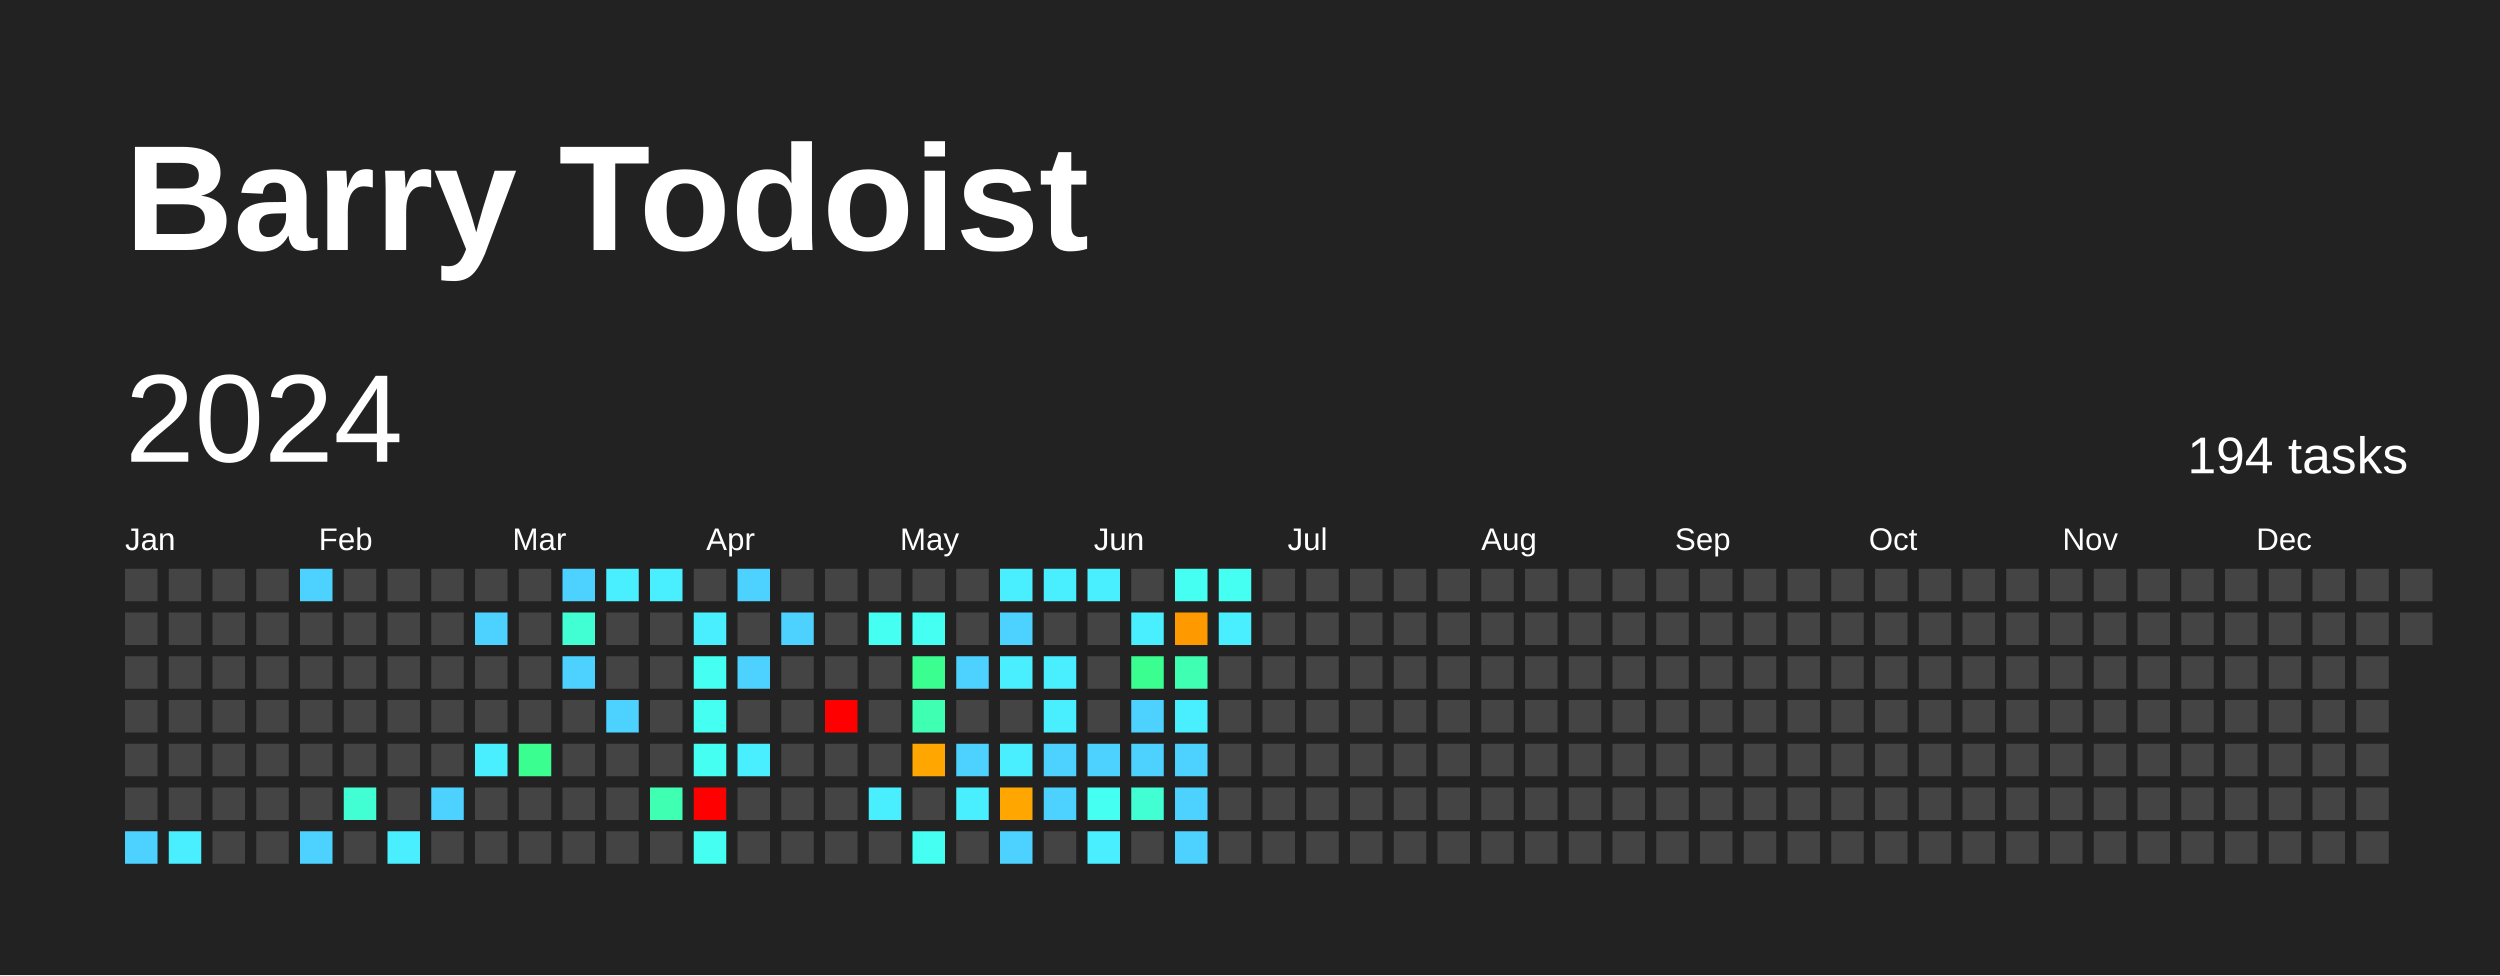
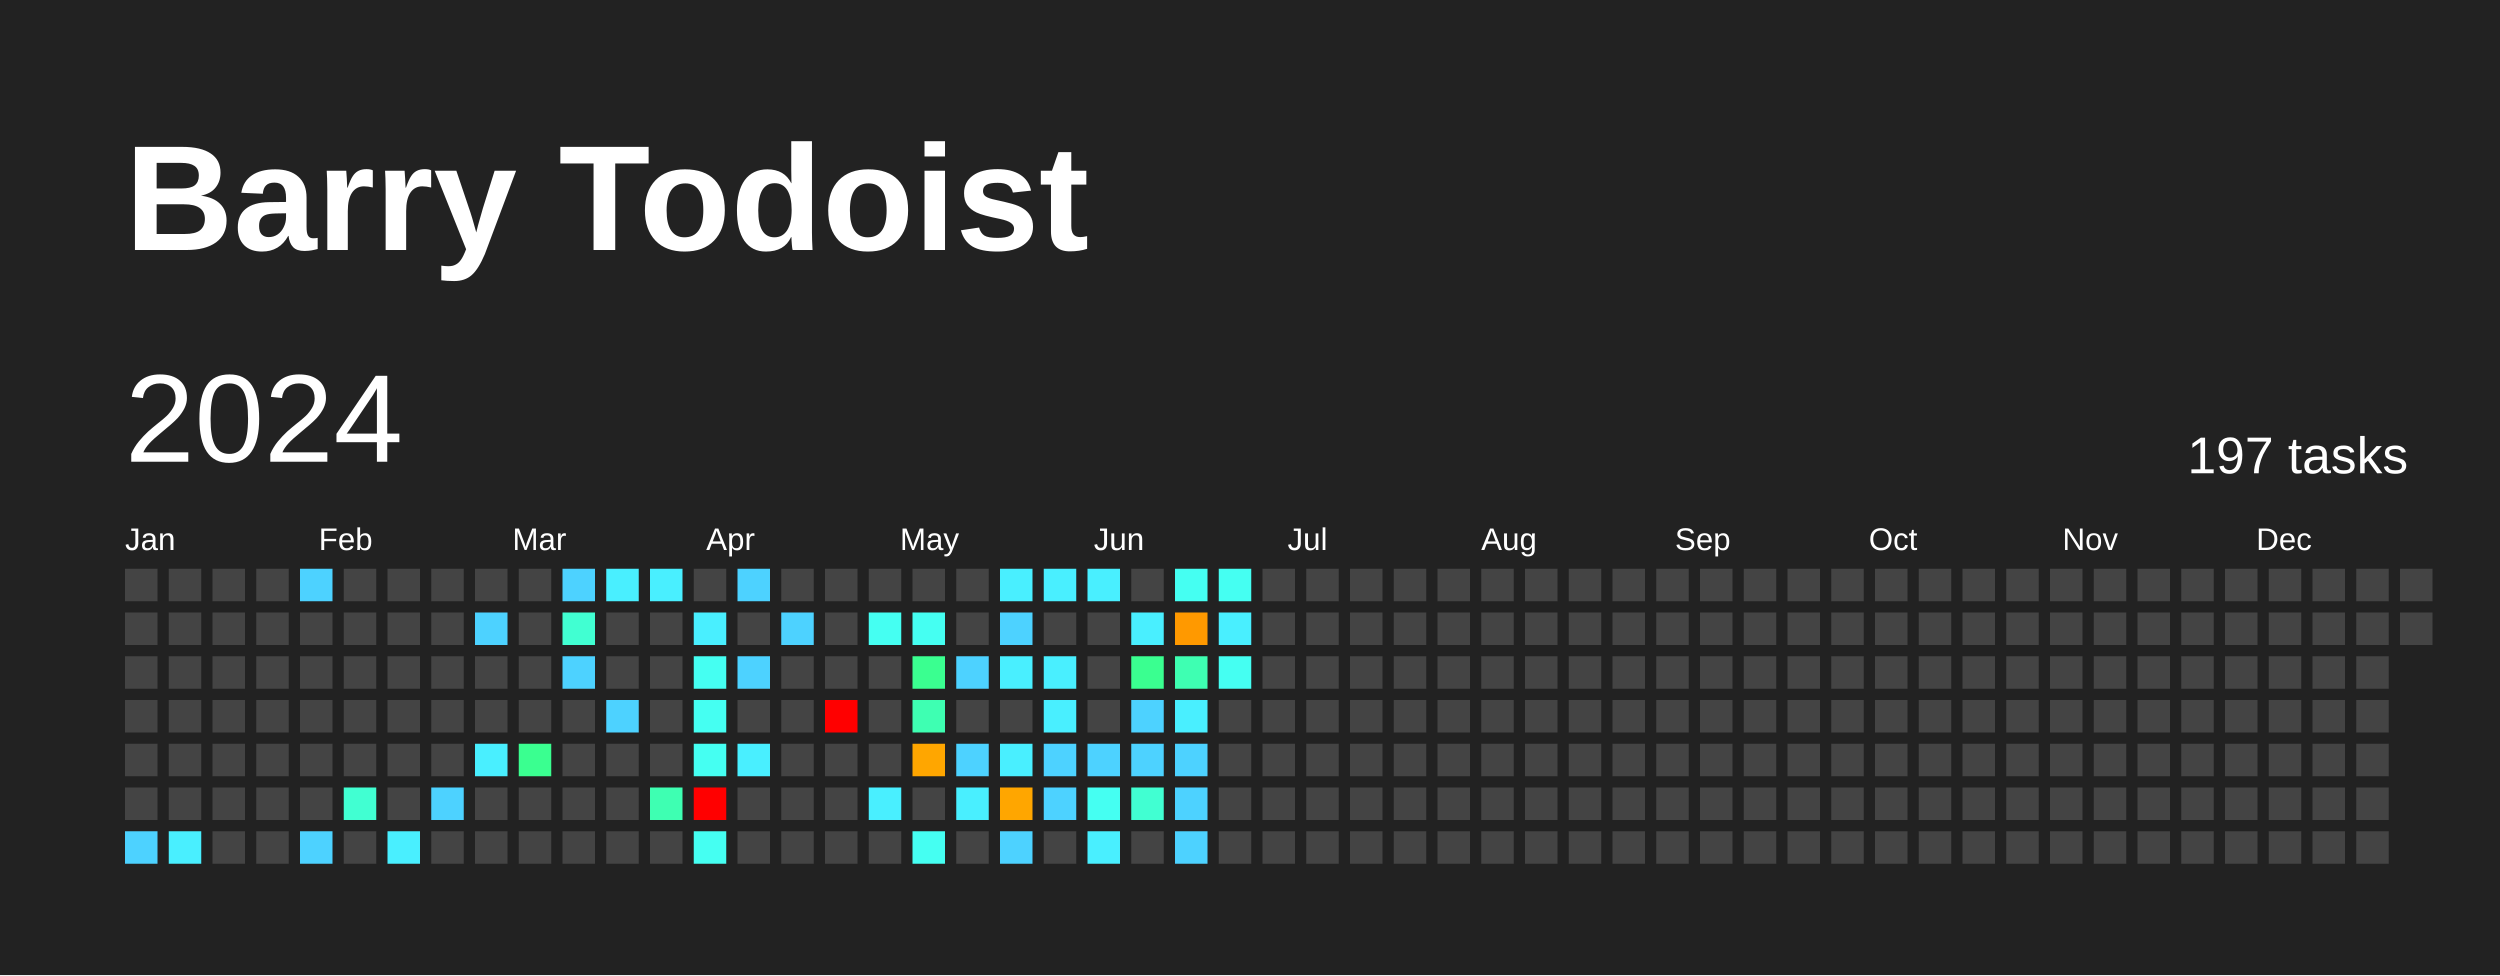
<svg xmlns="http://www.w3.org/2000/svg" baseProfile="full" height="78mm" version="1.1" viewBox="0,0,200,78" width="200mm">
  <defs />
  <rect fill="#222222" height="78" width="200" x="0" y="0" />
  <text fill="#FFFFFF" style="font-size:12px; font-family:Arial; font-weight:bold;" x="10" y="20">Barry Todoist</text>
  <text dominant-baseline="hanging" fill="#FFFFFF" style="font-size:10.0px; font-family:Arial;" x="10" y="30">2024</text>
-   <text dominant-baseline="hanging" fill="#FFFFFF" style="font-size:4.125px; font-family:Arial;" x="175" y="35">194 tasks</text>
+   <text dominant-baseline="hanging" fill="#FFFFFF" style="font-size:4.125px; font-family:Arial;" x="175" y="35">197 tasks</text>
  <text fill="#FFFFFF" style="font-size:2.5px; font-family:Arial" x="10.0" y="44">Jan</text>
  <text fill="#FFFFFF" style="font-size:2.5px; font-family:Arial" x="25.5" y="44">Feb</text>
  <text fill="#FFFFFF" style="font-size:2.5px; font-family:Arial" x="41.0" y="44">Mar</text>
  <text fill="#FFFFFF" style="font-size:2.5px; font-family:Arial" x="56.5" y="44">Apr</text>
  <text fill="#FFFFFF" style="font-size:2.5px; font-family:Arial" x="72.0" y="44">May</text>
  <text fill="#FFFFFF" style="font-size:2.5px; font-family:Arial" x="87.5" y="44">Jun</text>
  <text fill="#FFFFFF" style="font-size:2.5px; font-family:Arial" x="103.0" y="44">Jul</text>
  <text fill="#FFFFFF" style="font-size:2.5px; font-family:Arial" x="118.5" y="44">Aug</text>
  <text fill="#FFFFFF" style="font-size:2.5px; font-family:Arial" x="134.0" y="44">Sep</text>
  <text fill="#FFFFFF" style="font-size:2.5px; font-family:Arial" x="149.5" y="44">Oct</text>
  <text fill="#FFFFFF" style="font-size:2.5px; font-family:Arial" x="165.0" y="44">Nov</text>
  <text fill="#FFFFFF" style="font-size:2.5px; font-family:Arial" x="180.5" y="44">Dec</text>
  <rect fill="#444444" height="2.6" width="2.6" x="10.0" y="45.5" />
  <rect fill="#444444" height="2.6" width="2.6" x="10.0" y="49.0" />
  <rect fill="#444444" height="2.6" width="2.6" x="10.0" y="52.5" />
  <rect fill="#444444" height="2.6" width="2.6" x="10.0" y="56.0" />
  <rect fill="#444444" height="2.6" width="2.6" x="10.0" y="59.5" />
  <rect fill="#444444" height="2.6" width="2.6" x="10.0" y="63.0" />
  <rect fill="#4dd2ff" height="2.6" width="2.6" x="10.0" y="66.5" />
  <rect fill="#444444" height="2.6" width="2.6" x="13.5" y="45.5" />
  <rect fill="#444444" height="2.6" width="2.6" x="13.5" y="49.0" />
  <rect fill="#444444" height="2.6" width="2.6" x="13.5" y="52.5" />
  <rect fill="#444444" height="2.6" width="2.6" x="13.5" y="56.0" />
  <rect fill="#444444" height="2.6" width="2.6" x="13.5" y="59.5" />
  <rect fill="#444444" height="2.6" width="2.6" x="13.5" y="63.0" />
  <rect fill="#49efff" height="2.6" width="2.6" x="13.5" y="66.5" />
  <rect fill="#444444" height="2.6" width="2.6" x="17.0" y="45.5" />
  <rect fill="#444444" height="2.6" width="2.6" x="17.0" y="49.0" />
  <rect fill="#444444" height="2.6" width="2.6" x="17.0" y="52.5" />
  <rect fill="#444444" height="2.6" width="2.6" x="17.0" y="56.0" />
  <rect fill="#444444" height="2.6" width="2.6" x="17.0" y="59.5" />
  <rect fill="#444444" height="2.6" width="2.6" x="17.0" y="63.0" />
  <rect fill="#444444" height="2.6" width="2.6" x="17.0" y="66.5" />
  <rect fill="#444444" height="2.6" width="2.6" x="20.5" y="45.5" />
  <rect fill="#444444" height="2.6" width="2.6" x="20.5" y="49.0" />
  <rect fill="#444444" height="2.6" width="2.6" x="20.5" y="52.5" />
  <rect fill="#444444" height="2.6" width="2.6" x="20.5" y="56.0" />
  <rect fill="#444444" height="2.6" width="2.6" x="20.5" y="59.5" />
  <rect fill="#444444" height="2.6" width="2.6" x="20.5" y="63.0" />
  <rect fill="#444444" height="2.6" width="2.6" x="20.5" y="66.5" />
  <rect fill="#4dd2ff" height="2.6" width="2.6" x="24.0" y="45.5" />
  <rect fill="#444444" height="2.6" width="2.6" x="24.0" y="49.0" />
  <rect fill="#444444" height="2.6" width="2.6" x="24.0" y="52.5" />
  <rect fill="#444444" height="2.6" width="2.6" x="24.0" y="56.0" />
  <rect fill="#444444" height="2.6" width="2.6" x="24.0" y="59.5" />
  <rect fill="#444444" height="2.6" width="2.6" x="24.0" y="63.0" />
  <rect fill="#4dd2ff" height="2.6" width="2.6" x="24.0" y="66.5" />
  <rect fill="#444444" height="2.6" width="2.6" x="27.5" y="45.5" />
  <rect fill="#444444" height="2.6" width="2.6" x="27.5" y="49.0" />
  <rect fill="#444444" height="2.6" width="2.6" x="27.5" y="52.5" />
  <rect fill="#444444" height="2.6" width="2.6" x="27.5" y="56.0" />
  <rect fill="#444444" height="2.6" width="2.6" x="27.5" y="59.5" />
  <rect fill="#41ffd2" height="2.6" width="2.6" x="27.5" y="63.0" />
  <rect fill="#444444" height="2.6" width="2.6" x="27.5" y="66.5" />
  <rect fill="#444444" height="2.6" width="2.6" x="31.0" y="45.5" />
  <rect fill="#444444" height="2.6" width="2.6" x="31.0" y="49.0" />
  <rect fill="#444444" height="2.6" width="2.6" x="31.0" y="52.5" />
  <rect fill="#444444" height="2.6" width="2.6" x="31.0" y="56.0" />
  <rect fill="#444444" height="2.6" width="2.6" x="31.0" y="59.5" />
  <rect fill="#444444" height="2.6" width="2.6" x="31.0" y="63.0" />
  <rect fill="#49efff" height="2.6" width="2.6" x="31.0" y="66.5" />
  <rect fill="#444444" height="2.6" width="2.6" x="34.5" y="45.5" />
  <rect fill="#444444" height="2.6" width="2.6" x="34.5" y="49.0" />
  <rect fill="#444444" height="2.6" width="2.6" x="34.5" y="52.5" />
  <rect fill="#444444" height="2.6" width="2.6" x="34.5" y="56.0" />
  <rect fill="#444444" height="2.6" width="2.6" x="34.5" y="59.5" />
  <rect fill="#4dd2ff" height="2.6" width="2.6" x="34.5" y="63.0" />
  <rect fill="#444444" height="2.6" width="2.6" x="34.5" y="66.5" />
  <rect fill="#444444" height="2.6" width="2.6" x="38.0" y="45.5" />
  <rect fill="#4dd2ff" height="2.6" width="2.6" x="38.0" y="49.0" />
  <rect fill="#444444" height="2.6" width="2.6" x="38.0" y="52.5" />
  <rect fill="#444444" height="2.6" width="2.6" x="38.0" y="56.0" />
  <rect fill="#49efff" height="2.6" width="2.6" x="38.0" y="59.5" />
  <rect fill="#444444" height="2.6" width="2.6" x="38.0" y="63.0" />
  <rect fill="#444444" height="2.6" width="2.6" x="38.0" y="66.5" />
  <rect fill="#444444" height="2.6" width="2.6" x="41.5" y="45.5" />
  <rect fill="#444444" height="2.6" width="2.6" x="41.5" y="49.0" />
  <rect fill="#444444" height="2.6" width="2.6" x="41.5" y="52.5" />
  <rect fill="#444444" height="2.6" width="2.6" x="41.5" y="56.0" />
  <rect fill="#3aff90" height="2.6" width="2.6" x="41.5" y="59.5" />
  <rect fill="#444444" height="2.6" width="2.6" x="41.5" y="63.0" />
  <rect fill="#444444" height="2.6" width="2.6" x="41.5" y="66.5" />
  <rect fill="#4dd2ff" height="2.6" width="2.6" x="45.0" y="45.5" />
  <rect fill="#41ffd2" height="2.6" width="2.6" x="45.0" y="49.0" />
  <rect fill="#4dd2ff" height="2.6" width="2.6" x="45.0" y="52.5" />
  <rect fill="#444444" height="2.6" width="2.6" x="45.0" y="56.0" />
  <rect fill="#444444" height="2.6" width="2.6" x="45.0" y="59.5" />
  <rect fill="#444444" height="2.6" width="2.6" x="45.0" y="63.0" />
  <rect fill="#444444" height="2.6" width="2.6" x="45.0" y="66.5" />
  <rect fill="#49efff" height="2.6" width="2.6" x="48.5" y="45.5" />
  <rect fill="#444444" height="2.6" width="2.6" x="48.5" y="49.0" />
  <rect fill="#444444" height="2.6" width="2.6" x="48.5" y="52.5" />
  <rect fill="#4dd2ff" height="2.6" width="2.6" x="48.5" y="56.0" />
  <rect fill="#444444" height="2.6" width="2.6" x="48.5" y="59.5" />
  <rect fill="#444444" height="2.6" width="2.6" x="48.5" y="63.0" />
  <rect fill="#444444" height="2.6" width="2.6" x="48.5" y="66.5" />
  <rect fill="#49efff" height="2.6" width="2.6" x="52.0" y="45.5" />
  <rect fill="#444444" height="2.6" width="2.6" x="52.0" y="49.0" />
  <rect fill="#444444" height="2.6" width="2.6" x="52.0" y="52.5" />
  <rect fill="#444444" height="2.6" width="2.6" x="52.0" y="56.0" />
  <rect fill="#444444" height="2.6" width="2.6" x="52.0" y="59.5" />
  <rect fill="#3effb2" height="2.6" width="2.6" x="52.0" y="63.0" />
  <rect fill="#444444" height="2.6" width="2.6" x="52.0" y="66.5" />
  <rect fill="#444444" height="2.6" width="2.6" x="55.5" y="45.5" />
  <rect fill="#49efff" height="2.6" width="2.6" x="55.5" y="49.0" />
  <rect fill="#45fff2" height="2.6" width="2.6" x="55.5" y="52.5" />
  <rect fill="#45fff2" height="2.6" width="2.6" x="55.5" y="56.0" />
  <rect fill="#45fff2" height="2.6" width="2.6" x="55.5" y="59.5" />
  <rect fill="red" height="2.6" width="2.6" x="55.5" y="63.0" />
  <rect fill="#45fff2" height="2.6" width="2.6" x="55.5" y="66.5" />
  <rect fill="#4dd2ff" height="2.6" width="2.6" x="59.0" y="45.5" />
  <rect fill="#444444" height="2.6" width="2.6" x="59.0" y="49.0" />
  <rect fill="#4dd2ff" height="2.6" width="2.6" x="59.0" y="52.5" />
  <rect fill="#444444" height="2.6" width="2.6" x="59.0" y="56.0" />
  <rect fill="#49efff" height="2.6" width="2.6" x="59.0" y="59.5" />
  <rect fill="#444444" height="2.6" width="2.6" x="59.0" y="63.0" />
  <rect fill="#444444" height="2.6" width="2.6" x="59.0" y="66.5" />
  <rect fill="#444444" height="2.6" width="2.6" x="62.5" y="45.5" />
  <rect fill="#4dd2ff" height="2.6" width="2.6" x="62.5" y="49.0" />
  <rect fill="#444444" height="2.6" width="2.6" x="62.5" y="52.5" />
  <rect fill="#444444" height="2.6" width="2.6" x="62.5" y="56.0" />
  <rect fill="#444444" height="2.6" width="2.6" x="62.5" y="59.5" />
  <rect fill="#444444" height="2.6" width="2.6" x="62.5" y="63.0" />
  <rect fill="#444444" height="2.6" width="2.6" x="62.5" y="66.5" />
  <rect fill="#444444" height="2.6" width="2.6" x="66.0" y="45.5" />
  <rect fill="#444444" height="2.6" width="2.6" x="66.0" y="49.0" />
  <rect fill="#444444" height="2.6" width="2.6" x="66.0" y="52.5" />
  <rect fill="red" height="2.6" width="2.6" x="66.0" y="56.0" />
  <rect fill="#444444" height="2.6" width="2.6" x="66.0" y="59.5" />
  <rect fill="#444444" height="2.6" width="2.6" x="66.0" y="63.0" />
  <rect fill="#444444" height="2.6" width="2.6" x="66.0" y="66.5" />
  <rect fill="#444444" height="2.6" width="2.6" x="69.5" y="45.5" />
  <rect fill="#45fff2" height="2.6" width="2.6" x="69.5" y="49.0" />
  <rect fill="#444444" height="2.6" width="2.6" x="69.5" y="52.5" />
  <rect fill="#444444" height="2.6" width="2.6" x="69.5" y="56.0" />
  <rect fill="#444444" height="2.6" width="2.6" x="69.5" y="59.5" />
  <rect fill="#49efff" height="2.6" width="2.6" x="69.5" y="63.0" />
  <rect fill="#444444" height="2.6" width="2.6" x="69.5" y="66.5" />
  <rect fill="#444444" height="2.6" width="2.6" x="73.0" y="45.5" />
  <rect fill="#45fff2" height="2.6" width="2.6" x="73.0" y="49.0" />
  <rect fill="#3aff90" height="2.6" width="2.6" x="73.0" y="52.5" />
  <rect fill="#3effb2" height="2.6" width="2.6" x="73.0" y="56.0" />
  <rect fill="#ffa600" height="2.6" width="2.6" x="73.0" y="59.5" />
  <rect fill="#444444" height="2.6" width="2.6" x="73.0" y="63.0" />
  <rect fill="#45fff2" height="2.6" width="2.6" x="73.0" y="66.5" />
  <rect fill="#444444" height="2.6" width="2.6" x="76.5" y="45.5" />
  <rect fill="#444444" height="2.6" width="2.6" x="76.5" y="49.0" />
  <rect fill="#4dd2ff" height="2.6" width="2.6" x="76.5" y="52.5" />
  <rect fill="#444444" height="2.6" width="2.6" x="76.5" y="56.0" />
  <rect fill="#4dd2ff" height="2.6" width="2.6" x="76.5" y="59.5" />
  <rect fill="#49efff" height="2.6" width="2.6" x="76.5" y="63.0" />
  <rect fill="#444444" height="2.6" width="2.6" x="76.5" y="66.5" />
  <rect fill="#49efff" height="2.6" width="2.6" x="80.0" y="45.5" />
  <rect fill="#4dd2ff" height="2.6" width="2.6" x="80.0" y="49.0" />
  <rect fill="#49efff" height="2.6" width="2.6" x="80.0" y="52.5" />
  <rect fill="#444444" height="2.6" width="2.6" x="80.0" y="56.0" />
  <rect fill="#49efff" height="2.6" width="2.6" x="80.0" y="59.5" />
  <rect fill="#ffa600" height="2.6" width="2.6" x="80.0" y="63.0" />
  <rect fill="#4dd2ff" height="2.6" width="2.6" x="80.0" y="66.5" />
  <rect fill="#49efff" height="2.6" width="2.6" x="83.5" y="45.5" />
  <rect fill="#444444" height="2.6" width="2.6" x="83.5" y="49.0" />
  <rect fill="#49efff" height="2.6" width="2.6" x="83.5" y="52.5" />
  <rect fill="#49efff" height="2.6" width="2.6" x="83.5" y="56.0" />
  <rect fill="#4dd2ff" height="2.6" width="2.6" x="83.5" y="59.5" />
  <rect fill="#4dd2ff" height="2.6" width="2.6" x="83.5" y="63.0" />
  <rect fill="#444444" height="2.6" width="2.6" x="83.5" y="66.5" />
  <rect fill="#49efff" height="2.6" width="2.6" x="87.0" y="45.5" />
  <rect fill="#444444" height="2.6" width="2.6" x="87.0" y="49.0" />
  <rect fill="#444444" height="2.6" width="2.6" x="87.0" y="52.5" />
  <rect fill="#444444" height="2.6" width="2.6" x="87.0" y="56.0" />
  <rect fill="#4dd2ff" height="2.6" width="2.6" x="87.0" y="59.5" />
  <rect fill="#45fff2" height="2.6" width="2.6" x="87.0" y="63.0" />
  <rect fill="#49efff" height="2.6" width="2.6" x="87.0" y="66.5" />
  <rect fill="#444444" height="2.6" width="2.6" x="90.5" y="45.5" />
  <rect fill="#49efff" height="2.6" width="2.6" x="90.5" y="49.0" />
  <rect fill="#3aff90" height="2.6" width="2.6" x="90.5" y="52.5" />
  <rect fill="#4dd2ff" height="2.6" width="2.6" x="90.5" y="56.0" />
  <rect fill="#4dd2ff" height="2.6" width="2.6" x="90.5" y="59.5" />
  <rect fill="#41ffd2" height="2.6" width="2.6" x="90.5" y="63.0" />
  <rect fill="#444444" height="2.6" width="2.6" x="90.5" y="66.5" />
  <rect fill="#45fff2" height="2.6" width="2.6" x="94.0" y="45.5" />
  <rect fill="#ff9900" height="2.6" width="2.6" x="94.0" y="49.0" />
  <rect fill="#3effb2" height="2.6" width="2.6" x="94.0" y="52.5" />
  <rect fill="#49efff" height="2.6" width="2.6" x="94.0" y="56.0" />
  <rect fill="#4dd2ff" height="2.6" width="2.6" x="94.0" y="59.5" />
  <rect fill="#4dd2ff" height="2.6" width="2.6" x="94.0" y="63.0" />
  <rect fill="#4dd2ff" height="2.6" width="2.6" x="94.0" y="66.5" />
  <rect fill="#45fff2" height="2.6" width="2.6" x="97.5" y="45.5" />
  <rect fill="#49efff" height="2.6" width="2.6" x="97.5" y="49.0" />
-   <rect fill="#444444" height="2.6" width="2.6" x="97.5" y="52.5" />
+   <rect fill="#45fff2" height="2.6" width="2.6" x="97.5" y="52.5" />
  <rect fill="#444444" height="2.6" width="2.6" x="97.5" y="56.0" />
  <rect fill="#444444" height="2.6" width="2.6" x="97.5" y="59.5" />
  <rect fill="#444444" height="2.6" width="2.6" x="97.5" y="63.0" />
  <rect fill="#444444" height="2.6" width="2.6" x="97.5" y="66.5" />
  <rect fill="#444444" height="2.6" width="2.6" x="101.0" y="45.5" />
  <rect fill="#444444" height="2.6" width="2.6" x="101.0" y="49.0" />
  <rect fill="#444444" height="2.6" width="2.6" x="101.0" y="52.5" />
  <rect fill="#444444" height="2.6" width="2.6" x="101.0" y="56.0" />
  <rect fill="#444444" height="2.6" width="2.6" x="101.0" y="59.5" />
  <rect fill="#444444" height="2.6" width="2.6" x="101.0" y="63.0" />
  <rect fill="#444444" height="2.6" width="2.6" x="101.0" y="66.5" />
  <rect fill="#444444" height="2.6" width="2.6" x="104.5" y="45.5" />
  <rect fill="#444444" height="2.6" width="2.6" x="104.5" y="49.0" />
  <rect fill="#444444" height="2.6" width="2.6" x="104.5" y="52.5" />
  <rect fill="#444444" height="2.6" width="2.6" x="104.5" y="56.0" />
  <rect fill="#444444" height="2.6" width="2.6" x="104.5" y="59.5" />
  <rect fill="#444444" height="2.6" width="2.6" x="104.5" y="63.0" />
  <rect fill="#444444" height="2.6" width="2.6" x="104.5" y="66.5" />
  <rect fill="#444444" height="2.6" width="2.6" x="108.0" y="45.5" />
  <rect fill="#444444" height="2.6" width="2.6" x="108.0" y="49.0" />
  <rect fill="#444444" height="2.6" width="2.6" x="108.0" y="52.5" />
  <rect fill="#444444" height="2.6" width="2.6" x="108.0" y="56.0" />
  <rect fill="#444444" height="2.6" width="2.6" x="108.0" y="59.5" />
  <rect fill="#444444" height="2.6" width="2.6" x="108.0" y="63.0" />
  <rect fill="#444444" height="2.6" width="2.6" x="108.0" y="66.5" />
  <rect fill="#444444" height="2.6" width="2.6" x="111.5" y="45.5" />
  <rect fill="#444444" height="2.6" width="2.6" x="111.5" y="49.0" />
  <rect fill="#444444" height="2.6" width="2.6" x="111.5" y="52.5" />
  <rect fill="#444444" height="2.6" width="2.6" x="111.5" y="56.0" />
  <rect fill="#444444" height="2.6" width="2.6" x="111.5" y="59.5" />
  <rect fill="#444444" height="2.6" width="2.6" x="111.5" y="63.0" />
  <rect fill="#444444" height="2.6" width="2.6" x="111.5" y="66.5" />
  <rect fill="#444444" height="2.6" width="2.6" x="115.0" y="45.5" />
  <rect fill="#444444" height="2.6" width="2.6" x="115.0" y="49.0" />
  <rect fill="#444444" height="2.6" width="2.6" x="115.0" y="52.5" />
  <rect fill="#444444" height="2.6" width="2.6" x="115.0" y="56.0" />
  <rect fill="#444444" height="2.6" width="2.6" x="115.0" y="59.5" />
  <rect fill="#444444" height="2.6" width="2.6" x="115.0" y="63.0" />
  <rect fill="#444444" height="2.6" width="2.6" x="115.0" y="66.5" />
  <rect fill="#444444" height="2.6" width="2.6" x="118.5" y="45.5" />
  <rect fill="#444444" height="2.6" width="2.6" x="118.5" y="49.0" />
  <rect fill="#444444" height="2.6" width="2.6" x="118.5" y="52.5" />
  <rect fill="#444444" height="2.6" width="2.6" x="118.5" y="56.0" />
  <rect fill="#444444" height="2.6" width="2.6" x="118.5" y="59.5" />
  <rect fill="#444444" height="2.6" width="2.6" x="118.5" y="63.0" />
  <rect fill="#444444" height="2.6" width="2.6" x="118.5" y="66.5" />
  <rect fill="#444444" height="2.6" width="2.6" x="122.0" y="45.5" />
  <rect fill="#444444" height="2.6" width="2.6" x="122.0" y="49.0" />
  <rect fill="#444444" height="2.6" width="2.6" x="122.0" y="52.5" />
  <rect fill="#444444" height="2.6" width="2.6" x="122.0" y="56.0" />
  <rect fill="#444444" height="2.6" width="2.6" x="122.0" y="59.5" />
  <rect fill="#444444" height="2.6" width="2.6" x="122.0" y="63.0" />
  <rect fill="#444444" height="2.6" width="2.6" x="122.0" y="66.5" />
  <rect fill="#444444" height="2.6" width="2.6" x="125.5" y="45.5" />
  <rect fill="#444444" height="2.6" width="2.6" x="125.5" y="49.0" />
  <rect fill="#444444" height="2.6" width="2.6" x="125.5" y="52.5" />
  <rect fill="#444444" height="2.6" width="2.6" x="125.5" y="56.0" />
  <rect fill="#444444" height="2.6" width="2.6" x="125.5" y="59.5" />
  <rect fill="#444444" height="2.6" width="2.6" x="125.5" y="63.0" />
  <rect fill="#444444" height="2.6" width="2.6" x="125.5" y="66.5" />
  <rect fill="#444444" height="2.6" width="2.6" x="129.0" y="45.5" />
  <rect fill="#444444" height="2.6" width="2.6" x="129.0" y="49.0" />
  <rect fill="#444444" height="2.6" width="2.6" x="129.0" y="52.5" />
  <rect fill="#444444" height="2.6" width="2.6" x="129.0" y="56.0" />
  <rect fill="#444444" height="2.6" width="2.6" x="129.0" y="59.5" />
  <rect fill="#444444" height="2.6" width="2.6" x="129.0" y="63.0" />
  <rect fill="#444444" height="2.6" width="2.6" x="129.0" y="66.5" />
  <rect fill="#444444" height="2.6" width="2.6" x="132.5" y="45.5" />
  <rect fill="#444444" height="2.6" width="2.6" x="132.5" y="49.0" />
  <rect fill="#444444" height="2.6" width="2.6" x="132.5" y="52.5" />
  <rect fill="#444444" height="2.6" width="2.6" x="132.5" y="56.0" />
  <rect fill="#444444" height="2.6" width="2.6" x="132.5" y="59.5" />
  <rect fill="#444444" height="2.6" width="2.6" x="132.5" y="63.0" />
  <rect fill="#444444" height="2.6" width="2.6" x="132.5" y="66.5" />
  <rect fill="#444444" height="2.6" width="2.6" x="136.0" y="45.5" />
  <rect fill="#444444" height="2.6" width="2.6" x="136.0" y="49.0" />
  <rect fill="#444444" height="2.6" width="2.6" x="136.0" y="52.5" />
  <rect fill="#444444" height="2.6" width="2.6" x="136.0" y="56.0" />
  <rect fill="#444444" height="2.6" width="2.6" x="136.0" y="59.5" />
  <rect fill="#444444" height="2.6" width="2.6" x="136.0" y="63.0" />
  <rect fill="#444444" height="2.6" width="2.6" x="136.0" y="66.5" />
  <rect fill="#444444" height="2.6" width="2.6" x="139.5" y="45.5" />
  <rect fill="#444444" height="2.6" width="2.6" x="139.5" y="49.0" />
  <rect fill="#444444" height="2.6" width="2.6" x="139.5" y="52.5" />
  <rect fill="#444444" height="2.6" width="2.6" x="139.5" y="56.0" />
  <rect fill="#444444" height="2.6" width="2.6" x="139.5" y="59.5" />
  <rect fill="#444444" height="2.6" width="2.6" x="139.5" y="63.0" />
  <rect fill="#444444" height="2.6" width="2.6" x="139.5" y="66.5" />
  <rect fill="#444444" height="2.6" width="2.6" x="143.0" y="45.5" />
  <rect fill="#444444" height="2.6" width="2.6" x="143.0" y="49.0" />
  <rect fill="#444444" height="2.6" width="2.6" x="143.0" y="52.5" />
  <rect fill="#444444" height="2.6" width="2.6" x="143.0" y="56.0" />
  <rect fill="#444444" height="2.6" width="2.6" x="143.0" y="59.5" />
  <rect fill="#444444" height="2.6" width="2.6" x="143.0" y="63.0" />
  <rect fill="#444444" height="2.6" width="2.6" x="143.0" y="66.5" />
  <rect fill="#444444" height="2.6" width="2.6" x="146.5" y="45.5" />
  <rect fill="#444444" height="2.6" width="2.6" x="146.5" y="49.0" />
  <rect fill="#444444" height="2.6" width="2.6" x="146.5" y="52.5" />
  <rect fill="#444444" height="2.6" width="2.6" x="146.5" y="56.0" />
  <rect fill="#444444" height="2.6" width="2.6" x="146.5" y="59.5" />
  <rect fill="#444444" height="2.6" width="2.6" x="146.5" y="63.0" />
  <rect fill="#444444" height="2.6" width="2.6" x="146.5" y="66.5" />
  <rect fill="#444444" height="2.6" width="2.6" x="150.0" y="45.5" />
  <rect fill="#444444" height="2.6" width="2.6" x="150.0" y="49.0" />
  <rect fill="#444444" height="2.6" width="2.6" x="150.0" y="52.5" />
  <rect fill="#444444" height="2.6" width="2.6" x="150.0" y="56.0" />
  <rect fill="#444444" height="2.6" width="2.6" x="150.0" y="59.5" />
  <rect fill="#444444" height="2.6" width="2.6" x="150.0" y="63.0" />
  <rect fill="#444444" height="2.6" width="2.6" x="150.0" y="66.5" />
  <rect fill="#444444" height="2.6" width="2.6" x="153.5" y="45.5" />
  <rect fill="#444444" height="2.6" width="2.6" x="153.5" y="49.0" />
  <rect fill="#444444" height="2.6" width="2.6" x="153.5" y="52.5" />
  <rect fill="#444444" height="2.6" width="2.6" x="153.5" y="56.0" />
  <rect fill="#444444" height="2.6" width="2.6" x="153.5" y="59.5" />
  <rect fill="#444444" height="2.6" width="2.6" x="153.5" y="63.0" />
  <rect fill="#444444" height="2.6" width="2.6" x="153.5" y="66.5" />
  <rect fill="#444444" height="2.6" width="2.6" x="157.0" y="45.5" />
  <rect fill="#444444" height="2.6" width="2.6" x="157.0" y="49.0" />
  <rect fill="#444444" height="2.6" width="2.6" x="157.0" y="52.5" />
  <rect fill="#444444" height="2.6" width="2.6" x="157.0" y="56.0" />
  <rect fill="#444444" height="2.6" width="2.6" x="157.0" y="59.5" />
  <rect fill="#444444" height="2.6" width="2.6" x="157.0" y="63.0" />
  <rect fill="#444444" height="2.6" width="2.6" x="157.0" y="66.5" />
  <rect fill="#444444" height="2.6" width="2.6" x="160.5" y="45.5" />
  <rect fill="#444444" height="2.6" width="2.6" x="160.5" y="49.0" />
  <rect fill="#444444" height="2.6" width="2.6" x="160.5" y="52.5" />
  <rect fill="#444444" height="2.6" width="2.6" x="160.5" y="56.0" />
  <rect fill="#444444" height="2.6" width="2.6" x="160.5" y="59.5" />
  <rect fill="#444444" height="2.6" width="2.6" x="160.5" y="63.0" />
  <rect fill="#444444" height="2.6" width="2.6" x="160.5" y="66.5" />
  <rect fill="#444444" height="2.6" width="2.6" x="164.0" y="45.5" />
  <rect fill="#444444" height="2.6" width="2.6" x="164.0" y="49.0" />
  <rect fill="#444444" height="2.6" width="2.6" x="164.0" y="52.5" />
  <rect fill="#444444" height="2.6" width="2.6" x="164.0" y="56.0" />
  <rect fill="#444444" height="2.6" width="2.6" x="164.0" y="59.5" />
  <rect fill="#444444" height="2.6" width="2.6" x="164.0" y="63.0" />
  <rect fill="#444444" height="2.6" width="2.6" x="164.0" y="66.5" />
  <rect fill="#444444" height="2.6" width="2.6" x="167.5" y="45.5" />
  <rect fill="#444444" height="2.6" width="2.6" x="167.5" y="49.0" />
  <rect fill="#444444" height="2.6" width="2.6" x="167.5" y="52.5" />
  <rect fill="#444444" height="2.6" width="2.6" x="167.5" y="56.0" />
  <rect fill="#444444" height="2.6" width="2.6" x="167.5" y="59.5" />
  <rect fill="#444444" height="2.6" width="2.6" x="167.5" y="63.0" />
  <rect fill="#444444" height="2.6" width="2.6" x="167.5" y="66.5" />
  <rect fill="#444444" height="2.6" width="2.6" x="171.0" y="45.5" />
  <rect fill="#444444" height="2.6" width="2.6" x="171.0" y="49.0" />
  <rect fill="#444444" height="2.6" width="2.6" x="171.0" y="52.5" />
  <rect fill="#444444" height="2.6" width="2.6" x="171.0" y="56.0" />
  <rect fill="#444444" height="2.6" width="2.6" x="171.0" y="59.5" />
  <rect fill="#444444" height="2.6" width="2.6" x="171.0" y="63.0" />
  <rect fill="#444444" height="2.6" width="2.6" x="171.0" y="66.5" />
  <rect fill="#444444" height="2.6" width="2.6" x="174.5" y="45.5" />
  <rect fill="#444444" height="2.6" width="2.6" x="174.5" y="49.0" />
  <rect fill="#444444" height="2.6" width="2.6" x="174.5" y="52.5" />
  <rect fill="#444444" height="2.6" width="2.6" x="174.5" y="56.0" />
  <rect fill="#444444" height="2.6" width="2.6" x="174.5" y="59.5" />
  <rect fill="#444444" height="2.6" width="2.6" x="174.5" y="63.0" />
  <rect fill="#444444" height="2.6" width="2.6" x="174.5" y="66.5" />
  <rect fill="#444444" height="2.6" width="2.6" x="178.0" y="45.5" />
  <rect fill="#444444" height="2.6" width="2.6" x="178.0" y="49.0" />
  <rect fill="#444444" height="2.6" width="2.6" x="178.0" y="52.5" />
  <rect fill="#444444" height="2.6" width="2.6" x="178.0" y="56.0" />
  <rect fill="#444444" height="2.6" width="2.6" x="178.0" y="59.5" />
  <rect fill="#444444" height="2.6" width="2.6" x="178.0" y="63.0" />
  <rect fill="#444444" height="2.6" width="2.6" x="178.0" y="66.5" />
  <rect fill="#444444" height="2.6" width="2.6" x="181.5" y="45.5" />
  <rect fill="#444444" height="2.6" width="2.6" x="181.5" y="49.0" />
  <rect fill="#444444" height="2.6" width="2.6" x="181.5" y="52.5" />
  <rect fill="#444444" height="2.6" width="2.6" x="181.5" y="56.0" />
  <rect fill="#444444" height="2.6" width="2.6" x="181.5" y="59.5" />
  <rect fill="#444444" height="2.6" width="2.6" x="181.5" y="63.0" />
  <rect fill="#444444" height="2.6" width="2.6" x="181.5" y="66.5" />
  <rect fill="#444444" height="2.6" width="2.6" x="185.0" y="45.5" />
  <rect fill="#444444" height="2.6" width="2.6" x="185.0" y="49.0" />
  <rect fill="#444444" height="2.6" width="2.6" x="185.0" y="52.5" />
  <rect fill="#444444" height="2.6" width="2.6" x="185.0" y="56.0" />
  <rect fill="#444444" height="2.6" width="2.6" x="185.0" y="59.5" />
  <rect fill="#444444" height="2.6" width="2.6" x="185.0" y="63.0" />
  <rect fill="#444444" height="2.6" width="2.6" x="185.0" y="66.5" />
  <rect fill="#444444" height="2.6" width="2.6" x="188.5" y="45.5" />
  <rect fill="#444444" height="2.6" width="2.6" x="188.5" y="49.0" />
  <rect fill="#444444" height="2.6" width="2.6" x="188.5" y="52.5" />
  <rect fill="#444444" height="2.6" width="2.6" x="188.5" y="56.0" />
  <rect fill="#444444" height="2.6" width="2.6" x="188.5" y="59.5" />
  <rect fill="#444444" height="2.6" width="2.6" x="188.5" y="63.0" />
  <rect fill="#444444" height="2.6" width="2.6" x="188.5" y="66.5" />
  <rect fill="#444444" height="2.6" width="2.6" x="192.0" y="45.5" />
  <rect fill="#444444" height="2.6" width="2.6" x="192.0" y="49.0" />
</svg>
